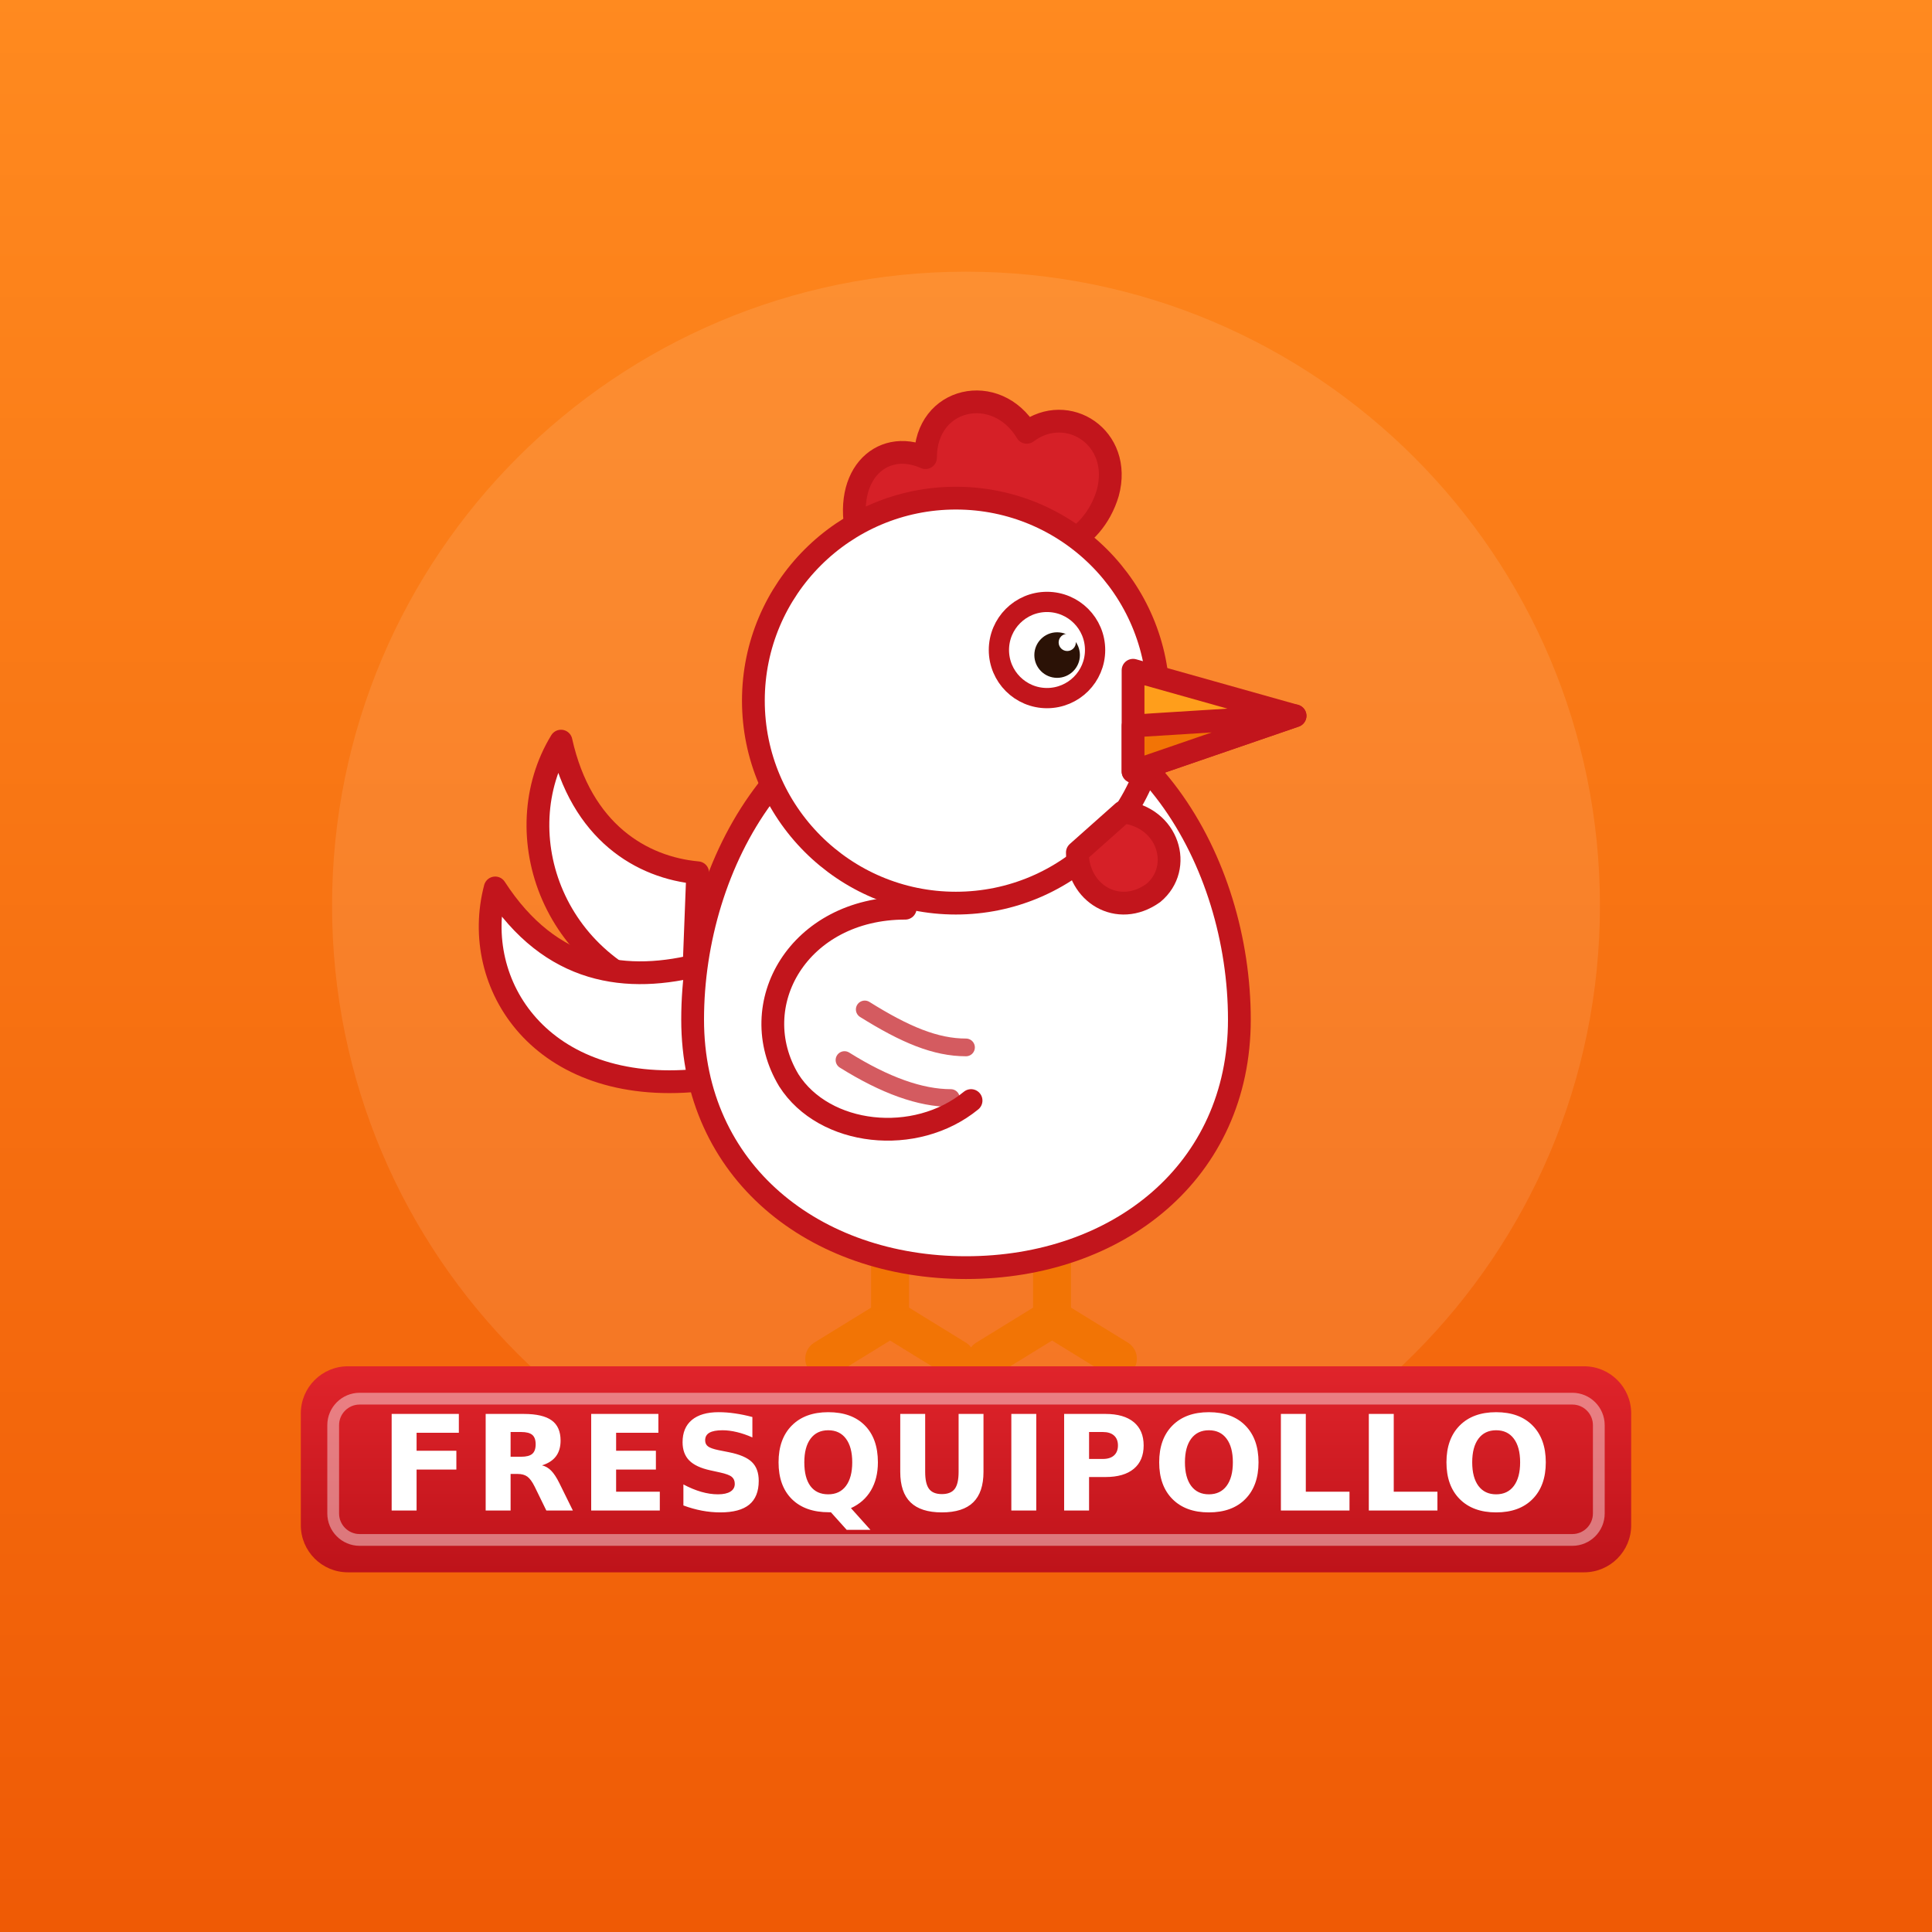
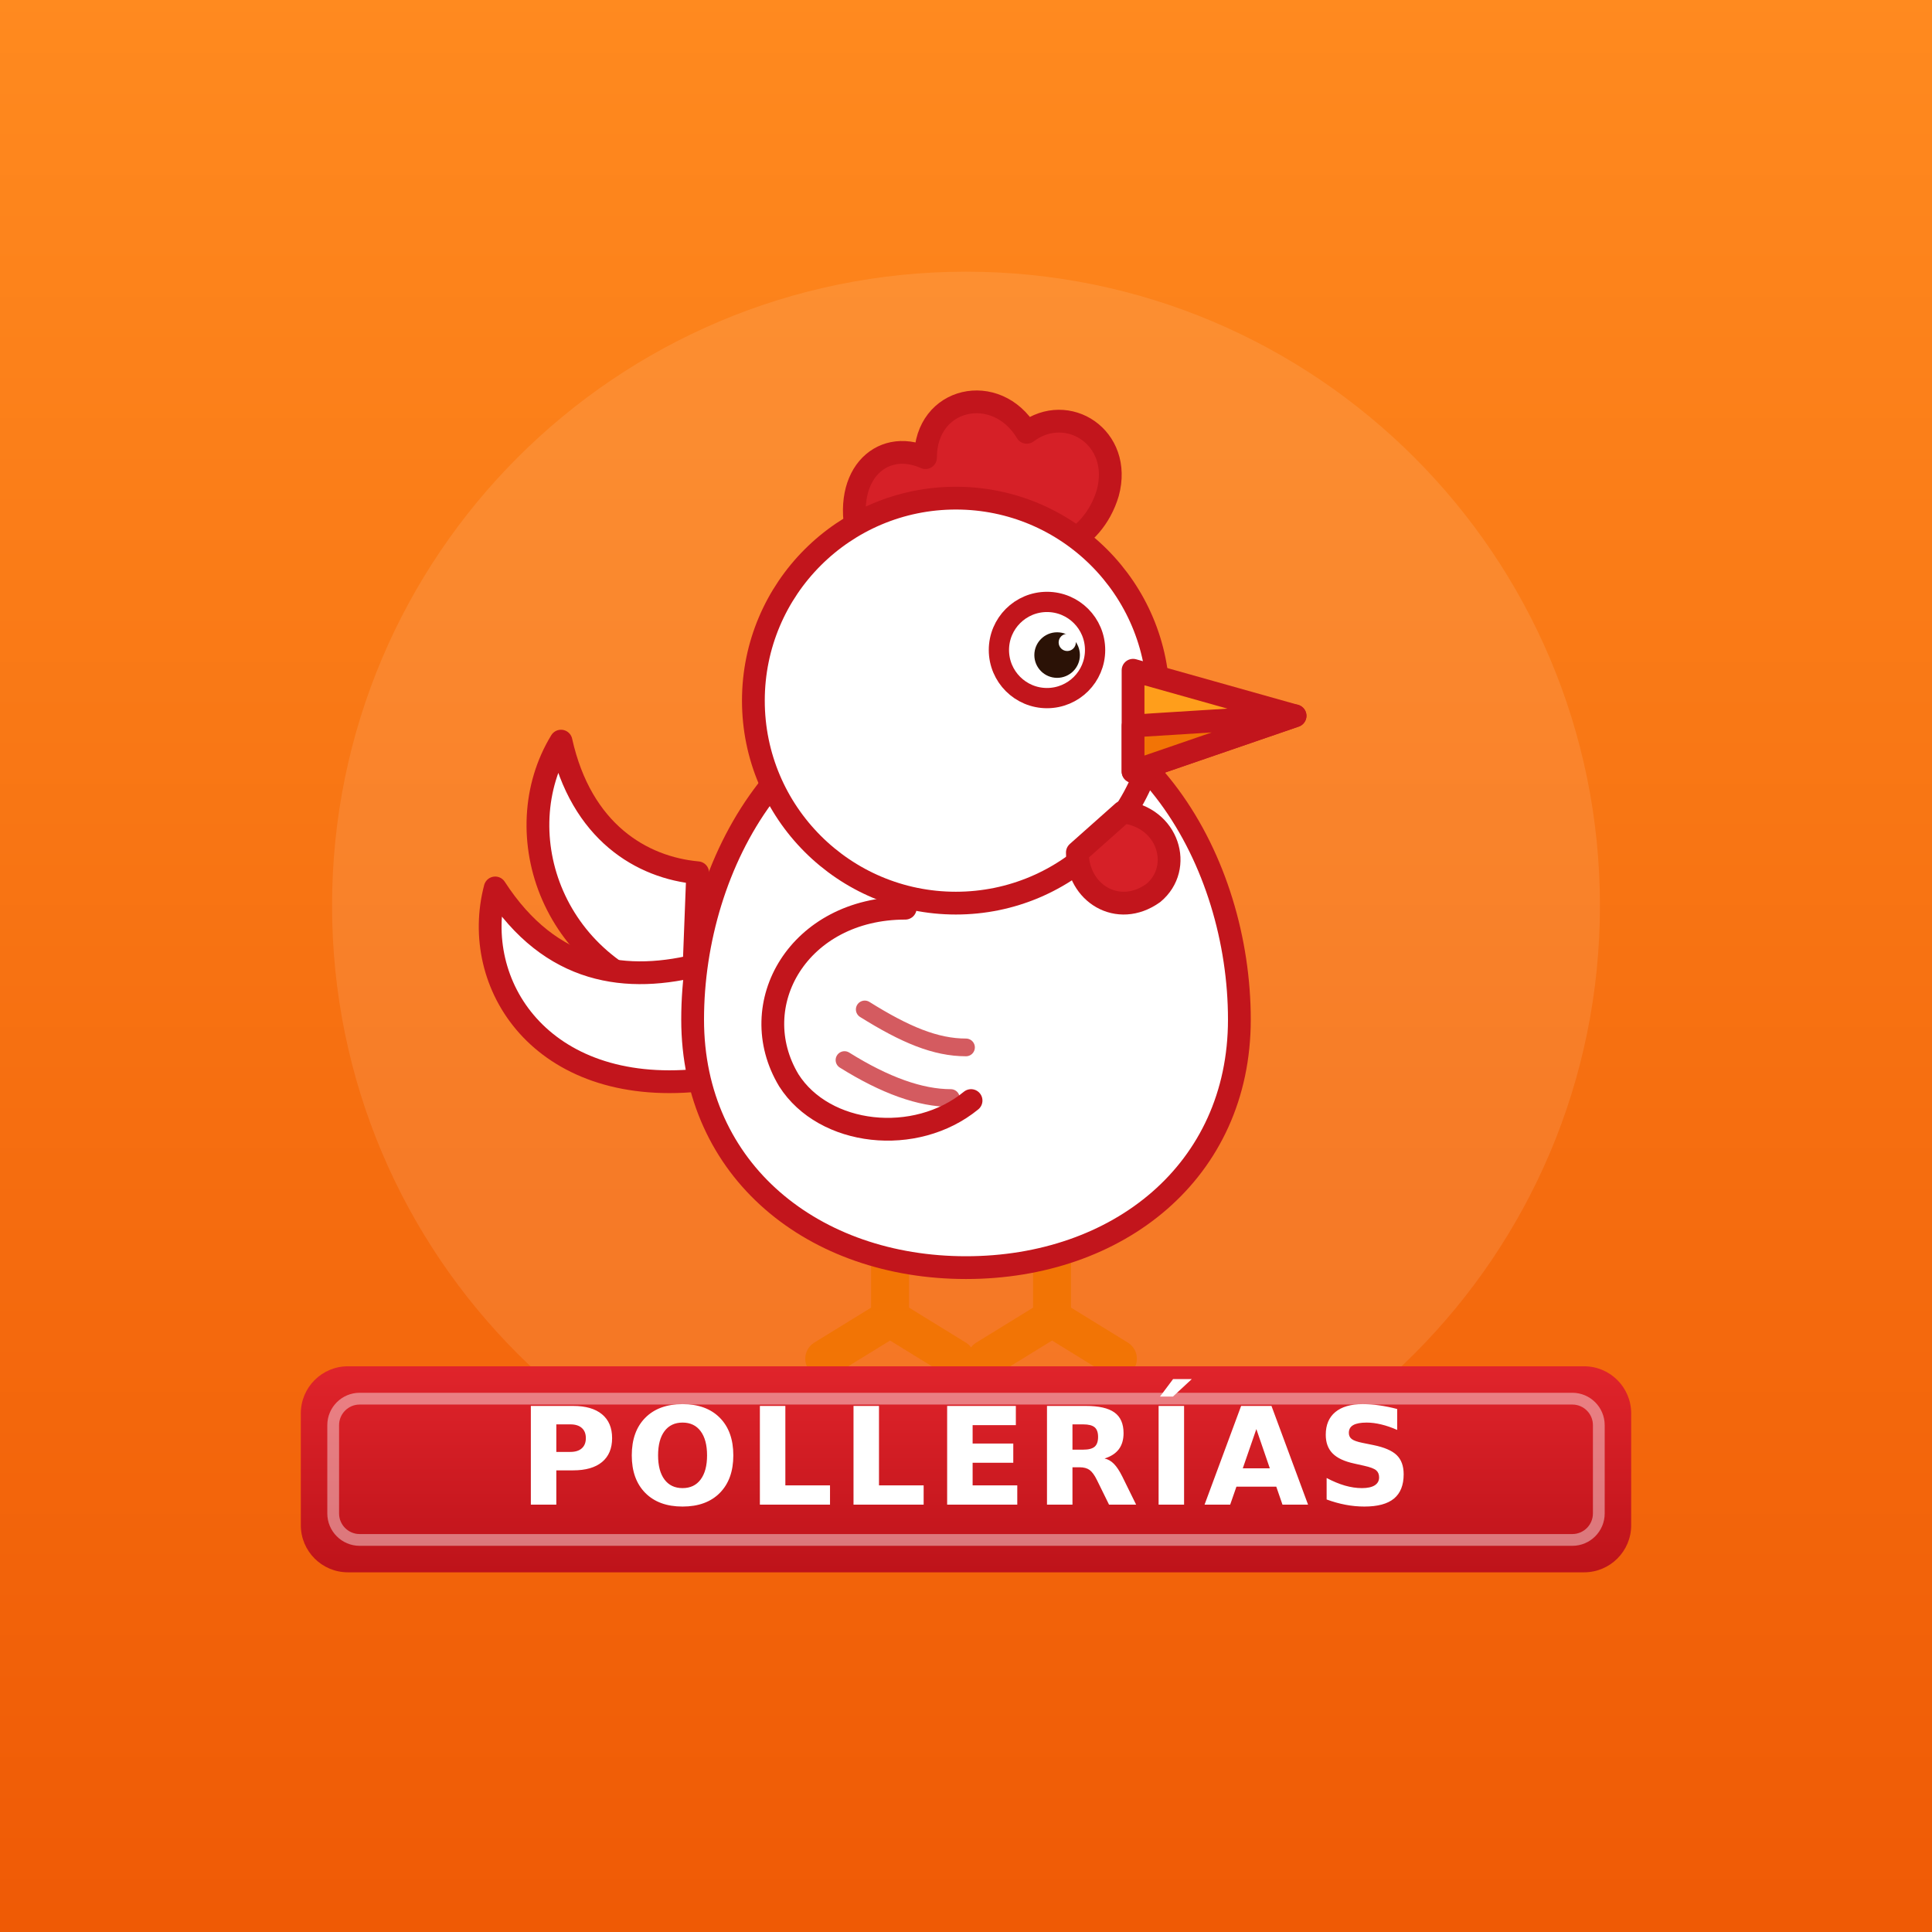
<svg xmlns="http://www.w3.org/2000/svg" viewBox="0 0 512 512" width="512" height="512" role="img" aria-label="FRESQUIPOLLO">
  <defs>
    <linearGradient id="fondoM" x1="0" y1="0" x2="0" y2="1">
      <stop offset="0" stop-color="#FF8A1F" />
      <stop offset="1" stop-color="#EF5A05" />
    </linearGradient>
    <linearGradient id="cintaM" x1="0" y1="0" x2="0" y2="1">
      <stop offset="0" stop-color="#E0242B" />
      <stop offset="1" stop-color="#BE131A" />
    </linearGradient>
  </defs>
  <rect width="512" height="512" fill="url(#fondoM)" />
  <circle cx="256" cy="240" r="168" fill="#FFFFFF" opacity="0.10" />
  <g transform="matrix(0.78 0 0 0.78 56.32 56.32)">
    <g transform="matrix(0.86 0 0 0.86 35.84 11.04)">
      <g stroke="#F27405" stroke-width="15" stroke-linecap="round" fill="none">
        <path d="M226 372 V 424" />
        <path d="M290 372 V 424" />
        <path d="M200 440 L 226 424 L 252 440" />
        <path d="M264 440 L 290 424 L 316 440" />
      </g>
      <g stroke="#C2151C" stroke-width="9" stroke-linecap="round" stroke-linejoin="round">
        <path d="M148 300 C 92 288 74 232 96 196 C 104 232 128 246 150 248 Z" fill="#FFFFFF" />
        <path d="M150 330 C 88 336 60 292 70 254 C 92 288 122 292 152 284 Z" fill="#FFFFFF" />
        <path d="M256 176 C 186 176 148 244 148 306 C 148 366 196 404 256 404 C 316 404 364 366 364 306 C 364 244 326 176 256 176 Z" fill="#FFFFFF" />
        <path d="M214 118 C 206 92 222 76 240 84 C 240 60 268 54 280 74 C 296 62 318 76 312 98 C 306 118 286 126 268 122 Z" fill="#D62027" />
        <circle cx="252" cy="180" r="80" fill="#FFFFFF" />
        <path d="M318 224 C 336 226 342 246 330 256 C 316 266 300 256 300 240 Z" fill="#D62027" />
        <path d="M322 168 L 386 186 L 322 208 Z" fill="#FF9E1B" />
        <path d="M322 190 L 386 186 L 322 208 Z" fill="#F27405" />
      </g>
      <circle cx="288" cy="160" r="19" fill="#FFFFFF" stroke="#C2151C" stroke-width="8" />
      <circle cx="292" cy="162" r="9" fill="#2B1206" />
      <circle cx="296" cy="157" r="3.4" fill="#FFFFFF" />
      <path d="M232 262 C 190 262 168 300 186 330 C 200 352 236 356 258 338" fill="#FFFFFF" stroke="#C2151C" stroke-width="9" stroke-linejoin="round" stroke-linecap="round" />
      <g fill="none" stroke="#C2151C" stroke-width="7" stroke-linecap="round" opacity=".7">
        <path d="M216 302 C 232 312 244 317 256 317" />
        <path d="M208 322 C 224 332 238 337 250 337" />
      </g>
    </g>
    <rect x="30" y="392" width="452" height="70" rx="16" fill="url(#cintaM)" />
    <rect x="41" y="403" width="430" height="48" rx="9" fill="none" stroke="#FFFFFF" stroke-width="4" opacity="0.42" />
-     <text x="256" y="441" text-anchor="middle" fill="#FFFFFF" font-family="Verdana, DejaVu Sans, Arial, Helvetica, sans-serif" font-size="45" font-weight="bold" letter-spacing="1.2">FRESQUIPOLLO</text>
+     <text x="256" y="439" text-anchor="middle" fill="#FFFFFF" font-family="Verdana, DejaVu Sans, Arial, Helvetica, sans-serif" font-size="46" font-weight="bold" letter-spacing="2.5">POLLERÍAS</text>
  </g>
</svg>
